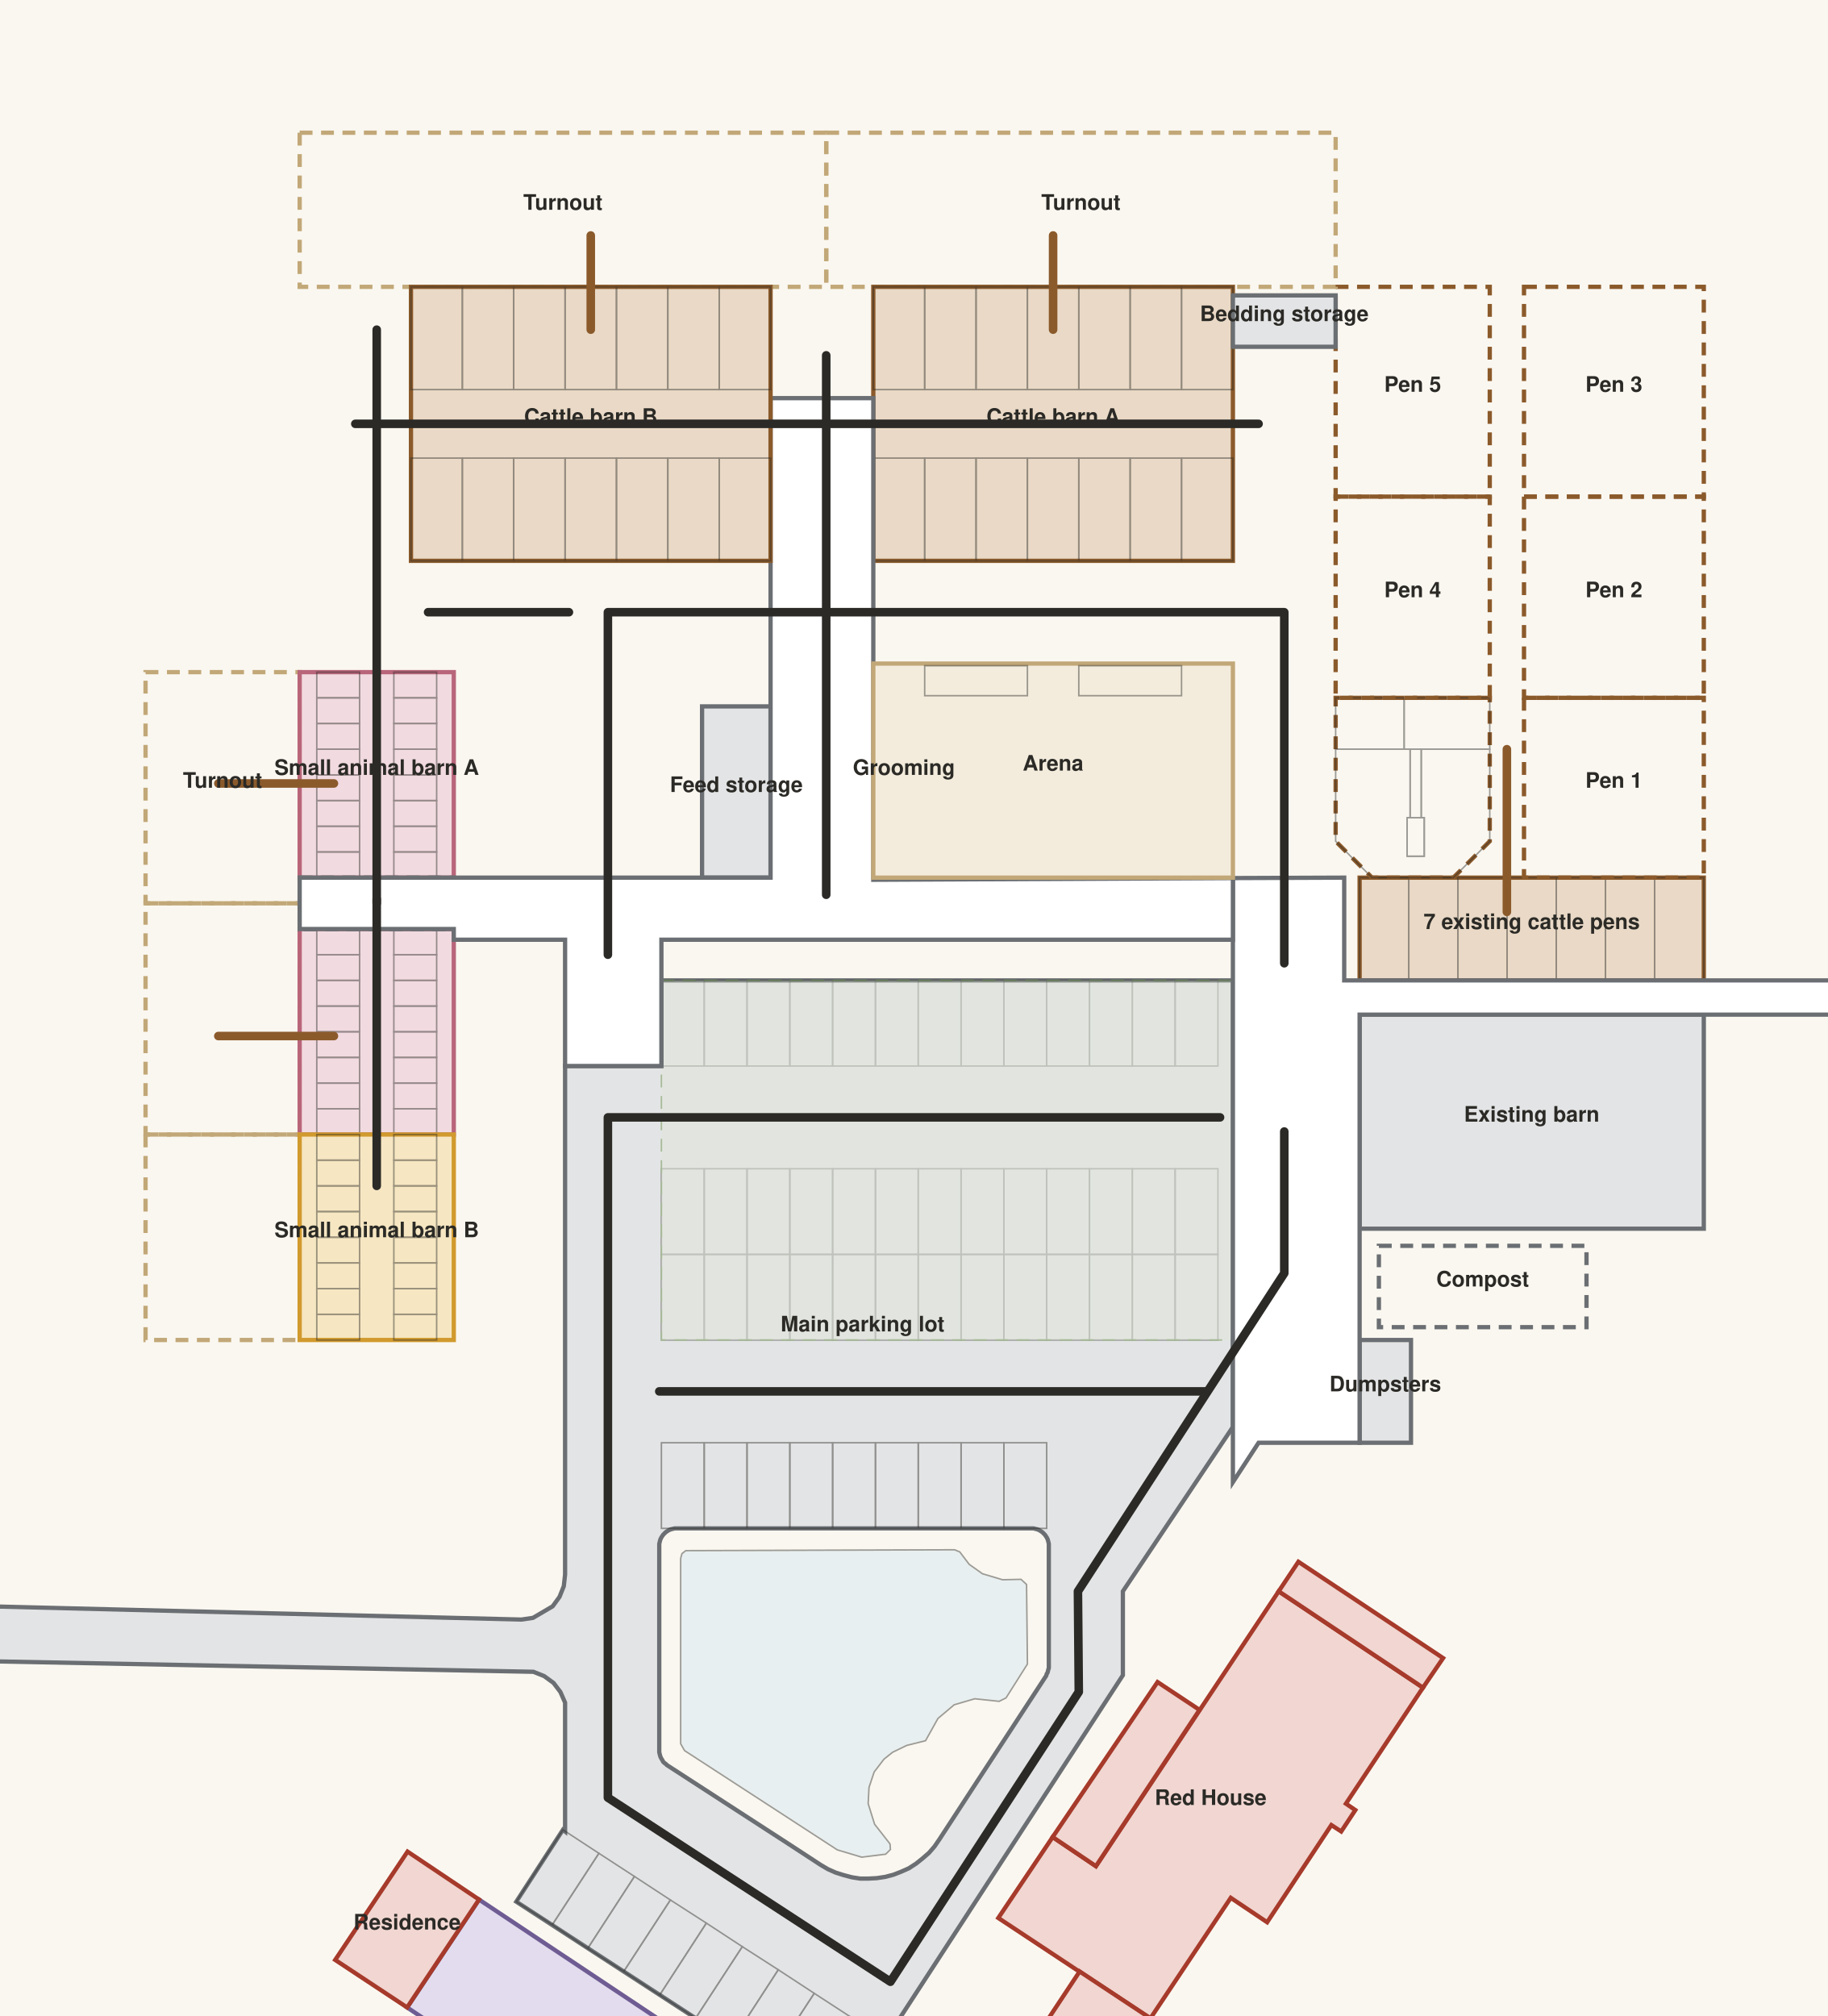
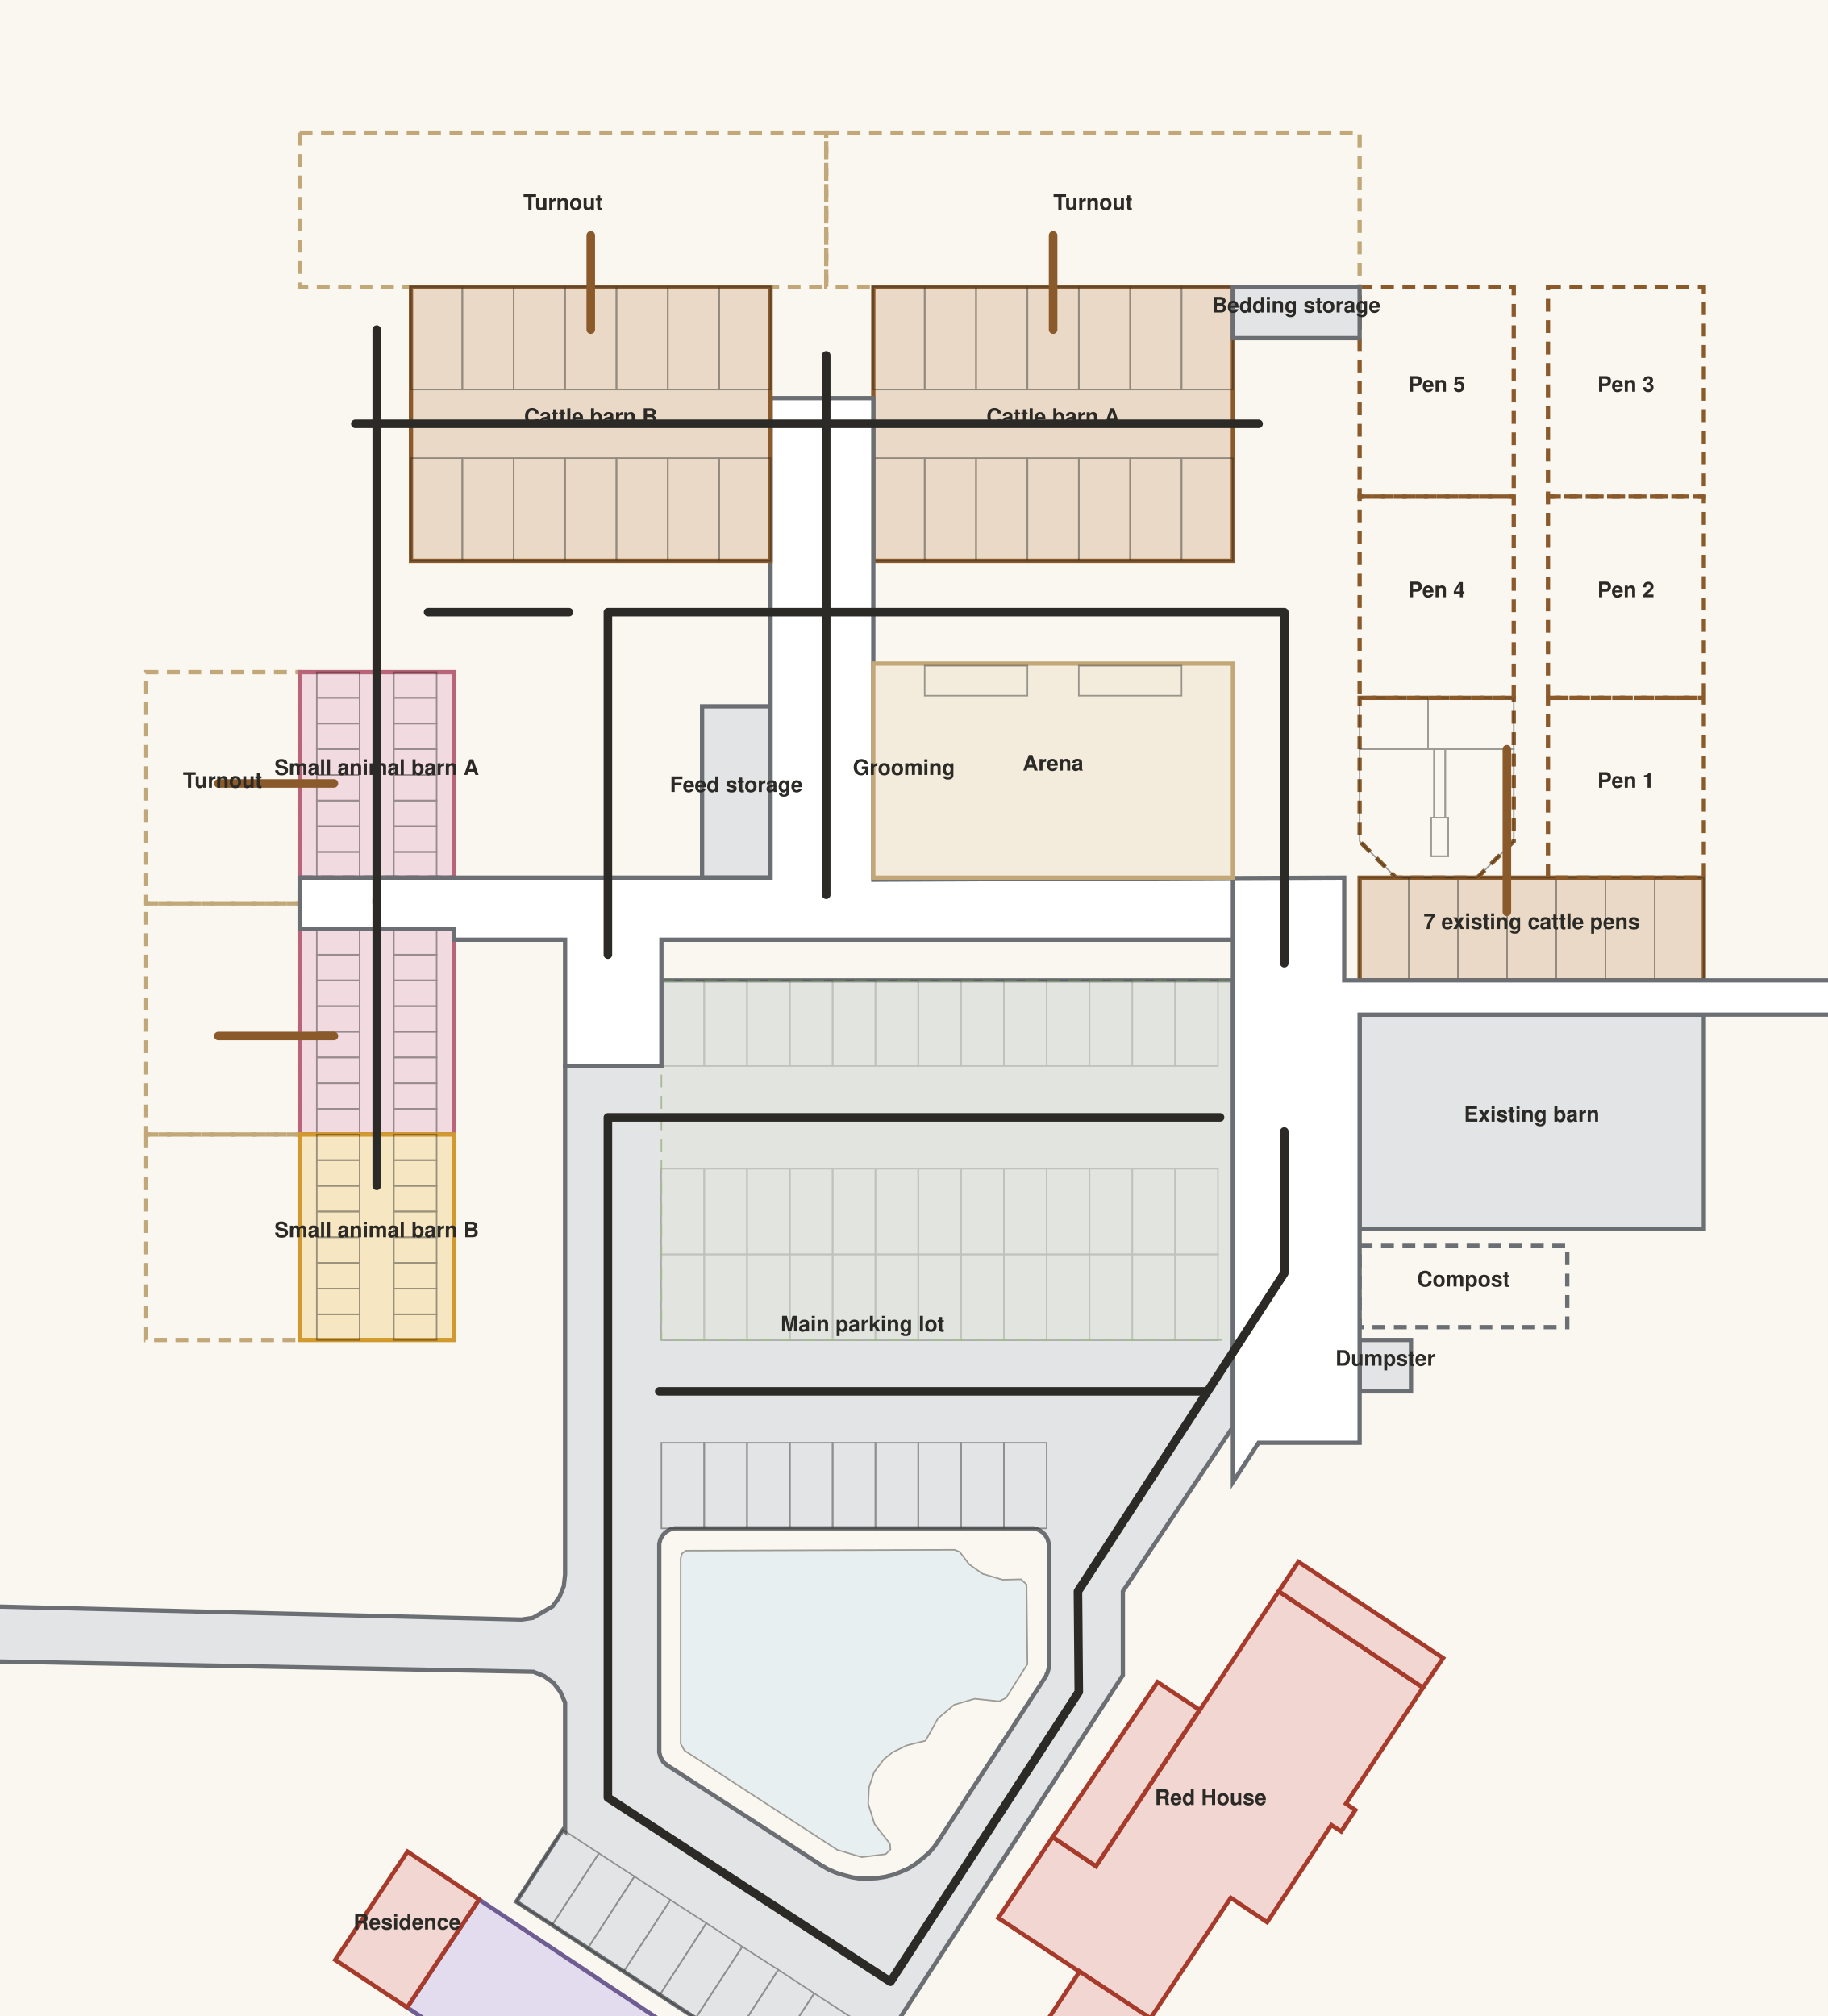
<svg xmlns="http://www.w3.org/2000/svg" viewBox="-118 11 427.0 470.9" font-family="Avenir Next,Helvetica,Arial,sans-serif">
  <rect x="-118" y="11" width="427.0" height="470.9" fill="#FAF7F0" />
  <g id="level-1">
    <g id="existing-barn">
      <rect x="199.6" y="248" width="80.4" height="50" fill="#E3E4E5" stroke="#6B6F73" stroke-width="1" />
    </g>
    <g id="existing-pens">
      <rect x="199.6" y="216" width="80.4" height="24" fill="#E9D9C6" stroke="#8B5A2B" stroke-width="1" />
      <g fill="none" stroke="#2B2A26" stroke-width=".35" opacity=".45">
        <rect x="199.6" y="216" width="11.486" height="24" />
        <rect x="211.086" y="216" width="11.486" height="24" />
        <rect x="222.572" y="216" width="11.486" height="24" />
        <rect x="234.058" y="216" width="11.486" height="24" />
        <rect x="245.544" y="216" width="11.486" height="24" />
        <rect x="257.03" y="216" width="11.486" height="24" />
        <rect x="268.516" y="216" width="11.486" height="24" />
      </g>
    </g>
    <g id="parking">
      <path fill-rule="evenodd" d="M-287.8,372.3 L-287.8,406.0 L-277.8,396.0 L6.6,401.5 L9.1,402.5 L11.3,404.1 L12.9,406.2 L14.0,408.7 L14.0,438.8 L13.5,438.4 L2.6,455.2 L78.0,504.2 L144.3,402.3 L144.3,382.7 L170.0,344.3 L170.0,240.0 L36.5,240.0 L36.5,260.0 L14.0,260.0 L14.0,378.8 L13.7,381.5 L12.7,384.0 L11.1,386.2 L6.5,388.9 L3.8,389.3 L-277.8,382.3Z M126.5,402.0 L126.7,401.7 L126.8,401.3 L126.9,400.9 L127.0,400.6 L127.0,371.6 L126.9,371.2 L126.8,370.8 L126.7,370.5 L126.5,370.1 L126.3,369.8 L126.1,369.5 L125.8,369.2 L125.5,368.9 L125.2,368.7 L124.9,368.5 L124.5,368.3 L124.2,368.2 L123.8,368.1 L123.4,368.0 L39.6,368.0 L39.2,368.1 L38.8,368.2 L38.5,368.3 L38.1,368.5 L37.8,368.7 L37.5,368.9 L37.2,369.2 L36.9,369.5 L36.7,369.8 L36.5,370.1 L36.3,370.5 L36.2,370.8 L36.1,371.2 L36.0,371.6 L36.0,420.3 L36.1,420.7 L36.2,421.1 L36.3,421.4 L36.5,421.8 L36.7,422.1 L36.9,422.5 L37.2,422.8 L37.5,423.0 L37.8,423.3 L66.2,441.7 L73.7,446.6 L75.4,447.6 L77.2,448.4 L79.1,449.0 L81.0,449.5 L82.9,449.8 L84.9,449.8 L86.8,449.7 L88.8,449.4 L90.7,448.9 L92.5,448.2 L94.3,447.4 L96.0,446.3 L97.5,445.1 L99.0,443.8 L100.3,442.3 L101.4,440.7 L110.2,427.2 L126.4,402.4Z" fill="#E3E4E5" stroke="#6B6F73" stroke-width="1" />
      <g fill="none" stroke="#2B2A26" stroke-width=".35" opacity=".45">
        <polygon points="36.5,240.0 46.5,240.0 46.5,260.0 36.5,260.0" />
        <polygon points="46.5,240.0 56.5,240.0 56.5,260.0 46.5,260.0" />
        <polygon points="56.5,240.0 66.5,240.0 66.5,260.0 56.5,260.0" />
        <polygon points="66.5,240.0 76.5,240.0 76.5,260.0 66.5,260.0" />
        <polygon points="76.5,240.0 86.5,240.0 86.5,260.0 76.5,260.0" />
        <polygon points="86.5,240.0 96.5,240.0 96.5,260.0 86.5,260.0" />
        <polygon points="96.5,240.0 106.5,240.0 106.5,260.0 96.5,260.0" />
        <polygon points="106.5,240.0 116.5,240.0 116.5,260.0 106.5,260.0" />
        <polygon points="116.5,240.0 126.5,240.0 126.5,260.0 116.5,260.0" />
        <polygon points="36.5,284.0 46.5,284.0 46.5,304.0 36.5,304.0" />
        <polygon points="46.5,284.0 56.5,284.0 56.5,304.0 46.5,304.0" />
        <polygon points="56.5,284.0 66.5,284.0 66.5,304.0 56.5,304.0" />
        <polygon points="66.5,284.0 76.5,284.0 76.5,304.0 66.5,304.0" />
        <polygon points="76.5,284.0 86.5,284.0 86.5,304.0 76.5,304.0" />
        <polygon points="86.5,284.0 96.5,284.0 96.5,304.0 86.5,304.0" />
        <polygon points="96.5,284.0 106.5,284.0 106.5,304.0 96.5,304.0" />
        <polygon points="106.5,284.0 116.5,284.0 116.5,304.0 106.5,304.0" />
        <polygon points="116.5,284.0 126.5,284.0 126.5,304.0 116.5,304.0" />
        <polygon points="36.5,304.0 46.5,304.0 46.5,324.0 36.5,324.0" />
        <polygon points="46.5,304.0 56.5,304.0 56.5,324.0 46.5,324.0" />
        <polygon points="56.5,304.0 66.5,304.0 66.5,324.0 56.5,324.0" />
        <polygon points="66.5,304.0 76.5,304.0 76.5,324.0 66.5,324.0" />
        <polygon points="76.5,304.0 86.5,304.0 86.5,324.0 76.5,324.0" />
        <polygon points="86.5,304.0 96.5,304.0 96.5,324.0 86.5,324.0" />
        <polygon points="96.5,304.0 106.5,304.0 106.5,324.0 96.5,324.0" />
        <polygon points="106.5,304.0 116.5,304.0 116.5,324.0 106.5,324.0" />
        <polygon points="116.5,304.0 126.5,304.0 126.5,324.0 116.5,324.0" />
        <polygon points="36.5,348.0 46.5,348.0 46.5,368.0 36.5,368.0" />
        <polygon points="46.5,348.0 56.5,348.0 56.5,368.0 46.5,368.0" />
        <polygon points="56.5,348.0 66.5,348.0 66.5,368.0 56.5,368.0" />
        <polygon points="66.5,348.0 76.5,348.0 76.5,368.0 66.5,368.0" />
        <polygon points="76.5,348.0 86.5,348.0 86.5,368.0 76.5,368.0" />
        <polygon points="86.5,348.0 96.5,348.0 96.5,368.0 86.5,368.0" />
        <polygon points="96.5,348.0 106.5,348.0 106.5,368.0 96.5,368.0" />
        <polygon points="106.5,348.0 116.5,348.0 116.5,368.0 106.5,368.0" />
        <polygon points="116.5,348.0 126.5,348.0 126.5,368.0 116.5,368.0" />
        <polygon points="126.5,240.0 136.5,240.0 136.5,260.0 126.5,260.0" />
        <polygon points="136.5,240.0 146.5,240.0 146.5,260.0 136.5,260.0" />
        <polygon points="146.5,240.0 156.5,240.0 156.5,260.0 146.5,260.0" />
        <polygon points="156.5,240.0 166.5,240.0 166.5,260.0 156.5,260.0" />
        <polygon points="126.5,284.0 136.5,284.0 136.5,304.0 126.5,304.0" />
        <polygon points="126.5,304.0 136.5,304.0 136.5,324.0 126.5,324.0" />
        <polygon points="136.5,284.0 146.5,284.0 146.5,304.0 136.5,304.0" />
        <polygon points="146.5,284.0 156.5,284.0 156.5,304.0 146.5,304.0" />
        <polygon points="136.5,304.0 146.5,304.0 146.5,324.0 136.5,324.0" />
        <polygon points="146.5,304.0 156.5,304.0 156.5,324.0 146.5,324.0" />
        <polygon points="156.5,284.0 166.5,284.0 166.5,304.0 156.5,304.0" />
        <polygon points="156.5,304.0 166.5,304.0 166.5,324.0 156.5,324.0" />
        <polygon points="13.5,438.4 21.9,443.9 11.0,460.6 2.6,455.2 13.5,438.4" />
        <polygon points="21.9,443.9 30.2,449.3 19.3,466.1 11.0,460.6 21.9,443.9" />
        <polygon points="30.2,449.3 38.6,454.8 27.7,471.5 19.3,466.1 30.2,449.3" />
        <polygon points="38.6,454.8 47.0,460.2 36.1,477.0 27.7,471.5 38.6,454.8" />
        <polygon points="47.0,460.2 55.4,465.7 44.5,482.4 36.1,477.0 47.0,460.2" />
        <polygon points="55.4,465.7 63.8,471.1 52.9,487.9 44.5,482.4 55.4,465.7" />
        <polygon points="63.8,471.1 72.2,476.6 61.3,493.3 52.9,487.9 63.8,471.1" />
        <polygon points="72.2,476.6 80.5,482.0 69.6,498.8 61.3,493.3 72.2,476.6" />
        <polygon points="80.5,482.0 88.9,487.5 78.0,504.2 69.6,498.8 80.5,482.0" />
        <polygon points="41.0,418.3 41.9,419.9 77.6,443.1 83.3,444.8 88.9,444.1 90.0,443.0 89.9,441.7 86.3,437.1 84.8,432.3 85.0,428.5 86.2,424.9 88.5,421.9 90.5,420.3 93.8,418.7 98.2,417.6 101.1,412.4 104.9,409.2 109.7,407.8 115.4,408.4 117.0,407.6 122.0,399.7 121.8,381.1 120.5,379.9 116.2,380.0 111.5,378.6 108.4,376.4 106.2,373.5 105.0,373.0 42.2,373.2 41.3,373.9 41.0,375.0 41.0,418.3" fill="#D3E5EF" />
        <polygon points="36.5,240 170.0,240 170.0,324.0 36.5,324.0" fill="#DCE8CF" fill-opacity=".6" stroke="#5F8A3A" stroke-dasharray="3 2" />
      </g>
    </g>
    <g id="existing-red-house">
      <polygon points="169.5,454.3 178.0,460.0 193.0,437.3 195.3,438.8 198.6,433.8 196.4,432.3 214.4,405.2 180.7,382.7 138.0,446.9 127.9,440.1 115.2,459.0 150.7,482.5" fill="#F1D6D1" stroke="#A63A2B" stroke-width="1" />
    </g>
    <g id="existing-carport">
      <polygon points="137.5,519.7 158.7,487.7 134.2,471.5 113.0,503.5" fill="#F1D6D1" stroke="#A63A2B" stroke-width="1" />
    </g>
    <g id="existing-porch-nw">
      <polygon points="127.9,440.1 152.4,403.9 162.2,410.4 138.0,446.9" fill="#F1D6D1" stroke="#A63A2B" stroke-width="1" />
    </g>
    <g id="existing-porch-ne">
      <polygon points="180.7,382.7 185.3,375.8 219.1,398.3 214.4,405.2" fill="#F1D6D1" stroke="#A63A2B" stroke-width="1" />
    </g>
    <g id="horticulture">
      <polygon points="-6.1,454.7 76.8,509.9 60.0,535.2 -22.9,479.9" fill="#E2DCEE" stroke="#6E5C93" stroke-width="1" />
    </g>
    <g id="residence">
      <polygon points="-22.8,443.5 -6.1,454.7 -22.9,479.9 -39.7,468.8" fill="#F1D6D1" stroke="#A63A2B" stroke-width="1" />
    </g>
    <g id="handling">
-       <polygon points="230.0,174.0 194.0,174.0 194.0,207.5 202.5,216.0 221.5,216.0 230.0,207.5 230.0,174.0" fill="none" stroke="#8B5A2B" stroke-width="1" stroke-dasharray="3 2" />
-       <g fill="none" stroke="#2B2A26" stroke-width=".35" opacity=".45">
-         <polygon points="230,186 214,186 214,202 214.7,202 214.7,211 210.7,211 210.7,202 211.4,202 211.4,186 194,186 194,207.5 202.5,216 221.5,216 230,207.5" />
-         <rect x="194" y="174" width="16" height="12" />
-         <rect x="210" y="174" width="20" height="12" />
-         <rect x="211.4" y="186" width="2.6" height="16" />
-         <rect x="210.7" y="202" width="4" height="9" />
+       <polygon points="235.6,174.0 199.6,174.0 199.6,207.5 208.1,216.0 227.1,216.0 235.6,207.5 235.6,174.0" fill="none" stroke="#8B5A2B" stroke-width="1" stroke-dasharray="3 2" />
+       <g fill="none" stroke="#2B2A26" stroke-width=".35" opacity=".45">
+         <polygon points="235.6,186 219.6,186 219.6,202 220.3,202 220.3,211 216.3,211 216.3,202 217.0,202 217.0,186 199.6,186 199.6,207.5 208.1,216 227.1,216 235.6,207.5" />
+         <rect x="199.6" y="174" width="16" height="12" />
+         <rect x="215.6" y="174" width="20" height="12" />
+         <rect x="217.0" y="186" width="2.6" height="16" />
+         <rect x="216.3" y="202" width="4" height="9" />
      </g>
    </g>
    <g id="holding-5">
-       <rect x="194.0" y="78.0" width="36.0" height="49.0" fill="none" stroke="#8B5A2B" stroke-width="1" stroke-dasharray="3 2" />
+       <rect x="199.6" y="78.0" width="36.0" height="49.0" fill="none" stroke="#8B5A2B" stroke-width="1" stroke-dasharray="3 2" />
    </g>
    <g id="holding-4">
-       <rect x="194.0" y="127.0" width="36.0" height="47.0" fill="none" stroke="#8B5A2B" stroke-width="1" stroke-dasharray="3 2" />
+       <rect x="199.6" y="127.0" width="36.0" height="47.0" fill="none" stroke="#8B5A2B" stroke-width="1" stroke-dasharray="3 2" />
    </g>
    <g id="holding-3">
-       <rect x="238.0" y="78.0" width="42.0" height="49.0" fill="none" stroke="#8B5A2B" stroke-width="1" stroke-dasharray="3 2" />
+       <rect x="243.6" y="78.0" width="36.4" height="49.0" fill="none" stroke="#8B5A2B" stroke-width="1" stroke-dasharray="3 2" />
    </g>
    <g id="holding-2">
-       <rect x="238.0" y="127.0" width="42.0" height="47.0" fill="none" stroke="#8B5A2B" stroke-width="1" stroke-dasharray="3 2" />
+       <rect x="243.6" y="127.0" width="36.4" height="47.0" fill="none" stroke="#8B5A2B" stroke-width="1" stroke-dasharray="3 2" />
    </g>
    <g id="holding-1">
-       <rect x="238.0" y="174.0" width="42.0" height="42.0" fill="none" stroke="#8B5A2B" stroke-width="1" stroke-dasharray="3 2" />
+       <rect x="243.6" y="174.0" width="36.4" height="42.0" fill="none" stroke="#8B5A2B" stroke-width="1" stroke-dasharray="3 2" />
    </g>
    <g id="compost">
-       <rect x="204.1" y="302.0" width="48.5" height="19.0" fill="none" stroke="#6B6F73" stroke-width="1" stroke-dasharray="3 2" />
+       <rect x="199.6" y="302.0" width="48.5" height="19.0" fill="none" stroke="#6B6F73" stroke-width="1" stroke-dasharray="3 2" />
    </g>
    <g id="dumpster">
-       <rect x="199.6" y="324.0" width="12.0" height="24.0" fill="#E3E4E5" stroke="#6B6F73" stroke-width="1" />
+       <rect x="199.6" y="324.0" width="12.0" height="12.0" fill="#E3E4E5" stroke="#6B6F73" stroke-width="1" />
    </g>
    <g id="existing-poultry">
      <polygon points="430.7,273.3 401.2,230.0 367.2,253.2 396.7,296.5" fill="#F6E6C2" stroke="#D19A2E" stroke-width="1" />
    </g>
    <g id="walk">
      <polygon points="170.0,344.3 170.0,357.2 176.0,348.0 176.0,348.0 176.0,348.0 176.0,348.0 176.0,348.0 176.0,348.0 176.0,348.0 176.0,348.0 176.0,348.0 176.0,348.0 176.0,348.0 199.6,348.0 199.6,348.0 199.6,348.0 199.6,248.0 199.6,248.0 199.6,248.0 199.6,248.0 199.6,248.0 199.6,248.0 199.6,248.0 199.6,248.0 199.6,248.0 199.6,248.0 199.6,248.0 199.6,248.0 199.6,248.0 199.6,248.0 199.6,248.0 199.6,248.0 199.6,248.0 366.3,248.0 366.3,248.0 380.3,246.9 380.3,246.9 380.3,246.9 380.3,246.9 380.3,246.9 380.3,246.9 380.3,246.9 380.3,246.9 380.3,246.9 380.3,246.9 380.3,246.9 380.3,246.9 412.9,294.9 412.9,294.9 412.9,294.9 423.3,287.8 423.3,287.8 423.3,287.8 390.6,239.9 390.6,239.9 390.6,239.9 366.3,240.0 366.3,240.0 196.0,240.0 196.0,240.0 196.0,240.0 196.0,240.0 196.0,240.0 196.0,240.0 196.0,240.0 196.0,240.0 196.0,240.0 196.0,240.0 196.0,240.0 196.0,240.0 196.0,240.0 196.0,240.0 196.0,240.0 196.0,240.0 196.0,240.0 196.0,216.0 196.0,216.0 196.0,216.0 170.0,216.1 170.0,230.5" fill="#fff" stroke="#6B6F73" stroke-width="1" />
    </g>
  </g>
  <g id="level-2">
    <g id="turnout-cattle-a">
-       <rect x="75.0" y="42.0" width="119.0" height="36.0" fill="none" stroke="#C2A878" stroke-width="1" stroke-dasharray="3 2" />
+       <rect x="75.0" y="42.0" width="124.6" height="36.0" fill="none" stroke="#C2A878" stroke-width="1" stroke-dasharray="3 2" />
    </g>
    <g id="turnout-small-a">
      <rect x="-84.0" y="168.0" width="36.0" height="54.0" fill="none" stroke="#C2A878" stroke-width="1" stroke-dasharray="3 2" />
    </g>
    <g id="turnout-small-a2">
      <rect x="-84.0" y="222.0" width="36.0" height="54.0" fill="none" stroke="#C2A878" stroke-width="1" stroke-dasharray="3 2" />
    </g>
    <g id="cattle-a">
      <rect x="86.0" y="78.0" width="84.0" height="64" fill="#E9D9C6" stroke="#8B5A2B" stroke-width="1" />
      <g fill="none" stroke="#2B2A26" stroke-width=".35" opacity=".45">
        <rect x="86.0" y="78.0" width="12" height="24" />
        <rect x="98.0" y="78.0" width="12" height="24" />
        <rect x="110.0" y="78.0" width="12" height="24" />
        <rect x="122.0" y="78.0" width="12" height="24" />
        <rect x="134.0" y="78.0" width="12" height="24" />
        <rect x="146.0" y="78.0" width="12" height="24" />
        <rect x="158.0" y="78.0" width="12" height="24" />
        <rect x="86.0" y="118.0" width="12" height="24" />
        <rect x="98.0" y="118.0" width="12" height="24" />
        <rect x="110.0" y="118.0" width="12" height="24" />
        <rect x="122.0" y="118.0" width="12" height="24" />
        <rect x="134.0" y="118.0" width="12" height="24" />
        <rect x="146.0" y="118.0" width="12" height="24" />
        <rect x="158.0" y="118.0" width="12" height="24" />
      </g>
    </g>
    <g id="feed">
      <rect x="46.0" y="176.0" width="16.0" height="40.0" fill="#E3E4E5" stroke="#6B6F73" stroke-width="1" />
    </g>
    <g id="small-a">
      <rect x="-48.0" y="168.0" width="36.0" height="48.0" fill="#F1DAE0" stroke="#B8657A" stroke-width="1" />
      <g fill="none" stroke="#2B2A26" stroke-width=".35" opacity=".45">
        <rect x="-44.0" y="168.0" width="10" height="6" />
        <rect x="-44.0" y="174.0" width="10" height="6" />
        <rect x="-44.0" y="180.0" width="10" height="6" />
        <rect x="-44.0" y="186.0" width="10" height="6" />
        <rect x="-44.0" y="192.0" width="10" height="6" />
        <rect x="-44.0" y="198.0" width="10" height="6" />
        <rect x="-44.0" y="204.0" width="10" height="6" />
        <rect x="-44.0" y="210.0" width="10" height="6" />
        <rect x="-26.0" y="168.0" width="10" height="6" />
        <rect x="-26.0" y="174.0" width="10" height="6" />
        <rect x="-26.0" y="180.0" width="10" height="6" />
        <rect x="-26.0" y="186.0" width="10" height="6" />
        <rect x="-26.0" y="192.0" width="10" height="6" />
        <rect x="-26.0" y="198.0" width="10" height="6" />
        <rect x="-26.0" y="204.0" width="10" height="6" />
        <rect x="-26.0" y="210.0" width="10" height="6" />
      </g>
    </g>
    <g id="small-a2">
      <rect x="-48.0" y="228.0" width="36.0" height="48.0" fill="#F1DAE0" stroke="#B8657A" stroke-width="1" />
      <g fill="none" stroke="#2B2A26" stroke-width=".35" opacity=".45">
        <rect x="-44.0" y="228.0" width="10" height="6" />
        <rect x="-44.0" y="234.0" width="10" height="6" />
        <rect x="-44.0" y="240.0" width="10" height="6" />
        <rect x="-44.0" y="246.0" width="10" height="6" />
        <rect x="-44.0" y="252.0" width="10" height="6" />
        <rect x="-44.0" y="258.0" width="10" height="6" />
        <rect x="-44.0" y="264.0" width="10" height="6" />
        <rect x="-44.0" y="270.0" width="10" height="6" />
        <rect x="-26.0" y="228.0" width="10" height="6" />
        <rect x="-26.0" y="234.0" width="10" height="6" />
        <rect x="-26.0" y="240.0" width="10" height="6" />
        <rect x="-26.0" y="246.0" width="10" height="6" />
        <rect x="-26.0" y="252.0" width="10" height="6" />
        <rect x="-26.0" y="258.0" width="10" height="6" />
        <rect x="-26.0" y="264.0" width="10" height="6" />
        <rect x="-26.0" y="270.0" width="10" height="6" />
      </g>
    </g>
    <g id="bedding">
-       <rect x="170.0" y="80.0" width="24.0" height="12" fill="#E3E4E5" stroke="#6B6F73" stroke-width="1" />
+       <rect x="170.0" y="78.0" width="29.6" height="12.0" fill="#E3E4E5" stroke="#6B6F73" stroke-width="1" />
    </g>
    <g id="dogtrot">
      <rect x="-48.0" y="216.0" width="36" height="12.0" fill="none" stroke="#6B6F73" stroke-width="1" stroke-dasharray="3 2" />
    </g>
    <g id="grooming">
      <rect x="88.3" y="171.0" width="9.7" height="42.0" fill="#F3ECDD" stroke="#C2A878" stroke-width="1" />
    </g>
    <g id="walk-2">
      <polygon points="14.0,230.5 14.0,230.5 14.0,230.5 14.0,230.5 14.0,230.5 14.0,230.5 14.0,230.5 14.0,230.5 14.0,230.5 14.0,230.5 14.0,230.5 14.0,230.5 14.0,230.5 14.0,230.5 14.0,230.5 14.0,230.5 14.0,260.0 14.0,260.0 14.0,260.0 36.5,260.0 36.5,260.0 36.5,260.0 36.5,230.5 36.5,230.5 36.5,230.5 36.5,230.5 36.5,230.5 36.5,230.5 36.5,230.5 36.5,230.5 36.5,230.5 36.5,230.5 36.5,230.5 36.5,230.5 36.5,230.5 36.5,230.5 36.5,230.5 36.5,230.5 36.5,230.5 170.0,230.5 170.0,230.5 170.0,230.5 170.0,230.5 170.0,230.5 170.0,230.5 170.0,230.5 170.0,230.5 170.0,230.5 170.0,230.5 170.0,230.5 170.0,230.5 170.0,230.5 170.0,230.5 170.0,230.5 170.0,230.5 170.0,230.5 170.0,216.1 86.0,216.5 86.0,216.5 86.0,216.5 86.0,216.5 86.0,216.5 86.0,216.5 86.0,216.5 86.0,216.5 86.0,216.5 86.0,216.5 86.0,216.5 86.0,216.5 86.0,216.5 86.0,216.5 86.0,216.5 86.0,216.5 86.0,216.5 86.0,104.0 86.0,104.0 86.0,104.0 62.0,104.0 62.0,104.0 62.0,104.0 62.0,216.0 62.0,216.0 62.0,216.0 62.0,216.0 62.0,216.0 62.0,216.0 62.0,216.0 62.0,216.0 62.0,216.0 62.0,216.0 62.0,216.0 62.0,216.0 62.0,216.0 62.0,216.0 62.0,216.0 62.0,216.0 62.0,216.0 -12.0,216.0 -48.0,216.0 -48.0,216.0 -48.0,216.0 -48.0,228.0 -12.0,228.0 -12.0,230.5 14.0,230.5" fill="#fff" stroke="#6B6F73" stroke-width="1" />
    </g>
  </g>
  <g id="level-3">
    <g id="turnout-cattle-b">
      <rect x="-48.0" y="42.0" width="123.0" height="36" fill="none" stroke="#C2A878" stroke-width="1" stroke-dasharray="3 2" />
    </g>
    <g id="turnout-small-b">
      <rect x="-84.0" y="276.0" width="36.0" height="48" fill="none" stroke="#C2A878" stroke-width="1" stroke-dasharray="3 2" />
    </g>
    <g id="cattle-b">
      <rect x="-22.0" y="78.0" width="84.0" height="64" fill="#E9D9C6" stroke="#8B5A2B" stroke-width="1" />
      <g fill="none" stroke="#2B2A26" stroke-width=".35" opacity=".45">
        <rect x="-22.0" y="78.0" width="12" height="24" />
        <rect x="-10.0" y="78.0" width="12" height="24" />
        <rect x="2.0" y="78.0" width="12" height="24" />
        <rect x="14.0" y="78.0" width="12" height="24" />
        <rect x="26.0" y="78.0" width="12" height="24" />
        <rect x="38.0" y="78.0" width="12" height="24" />
        <rect x="50.0" y="78.0" width="12" height="24" />
        <rect x="-22.0" y="118.0" width="12" height="24" />
        <rect x="-10.0" y="118.0" width="12" height="24" />
        <rect x="2.0" y="118.0" width="12" height="24" />
        <rect x="14.0" y="118.0" width="12" height="24" />
        <rect x="26.0" y="118.0" width="12" height="24" />
        <rect x="38.0" y="118.0" width="12" height="24" />
        <rect x="50.0" y="118.0" width="12" height="24" />
      </g>
    </g>
    <g id="arena">
      <rect x="86.0" y="166.0" width="84.0" height="50.0" fill="#F3ECDD" stroke="#C2A878" stroke-width="1" />
      <g fill="none" stroke="#2B2A26" stroke-width=".35" opacity=".45">
        <rect x="98.0" y="166.5" width="24" height="7" />
        <rect x="134.0" y="166.5" width="24" height="7" />
      </g>
    </g>
    <g id="small-b">
      <rect x="-48.0" y="276.0" width="36" height="48" fill="#F6E6C2" stroke="#D19A2E" stroke-width="1" />
      <g fill="none" stroke="#2B2A26" stroke-width=".35" opacity=".45">
        <rect x="-44.0" y="276.0" width="10" height="6" />
        <rect x="-44.0" y="282.0" width="10" height="6" />
        <rect x="-44.0" y="288.0" width="10" height="6" />
        <rect x="-44.0" y="294.0" width="10" height="6" />
        <rect x="-44.0" y="300.0" width="10" height="6" />
        <rect x="-44.0" y="306.0" width="10" height="6" />
        <rect x="-44.0" y="312.0" width="10" height="6" />
        <rect x="-44.0" y="318.0" width="10" height="6" />
        <rect x="-26.0" y="276.0" width="10" height="6" />
        <rect x="-26.0" y="282.0" width="10" height="6" />
        <rect x="-26.0" y="288.0" width="10" height="6" />
        <rect x="-26.0" y="294.0" width="10" height="6" />
        <rect x="-26.0" y="300.0" width="10" height="6" />
        <rect x="-26.0" y="306.0" width="10" height="6" />
        <rect x="-26.0" y="312.0" width="10" height="6" />
        <rect x="-26.0" y="318.0" width="10" height="6" />
      </g>
    </g>
  </g>
  <g id="drives" />
  <g id="circulation">
    <polyline id="loop-parking" points="167.0,272.0 24.0,272.0 24.0,430.9 90.0,473.9 134.0,406.2 133.8,382.7 182.0,308.4 182.0,275.3" fill="none" stroke="#2B2A26" stroke-width="2" stroke-linecap="round" stroke-linejoin="round" />
    <polyline id="loop-mid" points="164.0,336.0 36.0,336.0" fill="none" stroke="#2B2A26" stroke-width="2" stroke-linecap="round" stroke-linejoin="round" />
    <polyline id="aisle-cattle" points="-35.0,110.0 176.0,110.0" fill="none" stroke="#2B2A26" stroke-width="2" stroke-linecap="round" stroke-linejoin="round" />
    <polyline id="drive-loop" points="182.0,236.0 182.0,154.0 24.0,154.0 24.0,234.0" fill="none" stroke="#2B2A26" stroke-width="2" stroke-linecap="round" stroke-linejoin="round" />
    <polyline id="aisle-small-a" points="-30.0,88.0 -30.0,222.0" fill="none" stroke="#2B2A26" stroke-width="2" stroke-linecap="round" stroke-linejoin="round" />
    <polyline id="aisle-small-b" points="-30.0,221.0 -30.0,288.0" fill="none" stroke="#2B2A26" stroke-width="2" stroke-linecap="round" stroke-linejoin="round" />
    <polyline id="an-cattle-a" points="128.0,88.0 128.0,66.0" fill="none" stroke="#8B5A2B" stroke-width="2" stroke-linecap="round" stroke-linejoin="round" />
    <polyline id="an-cattle-b" points="20.0,88.0 20.0,66.0" fill="none" stroke="#8B5A2B" stroke-width="2" stroke-linecap="round" stroke-linejoin="round" />
    <polyline id="an-small-b" points="-40.0,253.0 -67.0,253.0" fill="none" stroke="#8B5A2B" stroke-width="2" stroke-linecap="round" stroke-linejoin="round" />
    <polyline id="an-small-b1" points="-40.0,194.0 -67.0,194.0" fill="none" stroke="#8B5A2B" stroke-width="2" stroke-linecap="round" stroke-linejoin="round" />
    <polyline id="an-pens" points="234.0,224.0 234.0,186.0" fill="none" stroke="#8B5A2B" stroke-width="2" stroke-linecap="round" stroke-linejoin="round" />
    <polyline id="loop-mid1" points="14.9,154.0 -18.0,154.0" fill="none" stroke="#2B2A26" stroke-width="2" stroke-linecap="round" stroke-linejoin="round" />
    <polyline id="aisle-small-a1" points="75.0,94.0 75.0,220.0" fill="none" stroke="#2B2A26" stroke-width="2" stroke-linecap="round" stroke-linejoin="round" />
  </g>
  <g id="names">
    <text data-id="existing-barn" x="239.8" y="273.0" text-anchor="middle" font-size="5" font-weight="700" fill="#2B2A26">Existing barn</text>
    <text data-id="existing-pens" x="239.8" y="228.0" text-anchor="middle" font-size="5" font-weight="700" fill="#2B2A26">7 existing cattle pens</text>
    <text data-id="parking" x="83.5" y="322.0" text-anchor="middle" font-size="5" font-weight="700" fill="#2B2A26">Main parking lot</text>
    <text data-id="existing-red-house" x="164.8" y="432.6" text-anchor="middle" font-size="5" font-weight="700" fill="#2B2A26">Red House</text>
    <text data-id="existing-carport" x="135.85" y="495.6" text-anchor="middle" font-size="5" font-weight="700" fill="#2B2A26">Carport</text>
    <text data-id="horticulture" x="26.95" y="494.95" text-anchor="middle" font-size="5" font-weight="700" fill="#2B2A26">Horticulture area</text>
    <text data-id="residence" x="-22.9" y="461.7" text-anchor="middle" font-size="5" font-weight="700" fill="#2B2A26">Residence</text>
-     <text data-id="holding-5" x="212.0" y="102.5" text-anchor="middle" font-size="5" font-weight="700" fill="#2B2A26">Pen 5</text>
-     <text data-id="holding-4" x="212.0" y="150.5" text-anchor="middle" font-size="5" font-weight="700" fill="#2B2A26">Pen 4</text>
-     <text data-id="holding-3" x="259.0" y="102.5" text-anchor="middle" font-size="5" font-weight="700" fill="#2B2A26">Pen 3</text>
-     <text data-id="holding-2" x="259.0" y="150.5" text-anchor="middle" font-size="5" font-weight="700" fill="#2B2A26">Pen 2</text>
-     <text data-id="holding-1" x="259.0" y="195.0" text-anchor="middle" font-size="5" font-weight="700" fill="#2B2A26">Pen 1</text>
-     <text data-id="compost" x="228.35" y="311.5" text-anchor="middle" font-size="5" font-weight="700" fill="#2B2A26">Compost</text>
-     <text data-id="dumpster" x="205.6" y="336.0" text-anchor="middle" font-size="5" font-weight="700" fill="#2B2A26">Dumpsters</text>
+     <text data-id="holding-5" x="217.6" y="102.5" text-anchor="middle" font-size="5" font-weight="700" fill="#2B2A26">Pen 5</text>
+     <text data-id="holding-4" x="217.6" y="150.5" text-anchor="middle" font-size="5" font-weight="700" fill="#2B2A26">Pen 4</text>
+     <text data-id="holding-3" x="261.8" y="102.5" text-anchor="middle" font-size="5" font-weight="700" fill="#2B2A26">Pen 3</text>
+     <text data-id="holding-2" x="261.8" y="150.5" text-anchor="middle" font-size="5" font-weight="700" fill="#2B2A26">Pen 2</text>
+     <text data-id="holding-1" x="261.8" y="195.0" text-anchor="middle" font-size="5" font-weight="700" fill="#2B2A26">Pen 1</text>
+     <text data-id="compost" x="223.85" y="311.5" text-anchor="middle" font-size="5" font-weight="700" fill="#2B2A26">Compost</text>
+     <text data-id="dumpster" x="205.6" y="330.0" text-anchor="middle" font-size="5" font-weight="700" fill="#2B2A26">Dumpster</text>
    <text data-id="existing-poultry" x="398.95" y="263.25" text-anchor="middle" font-size="5" font-weight="700" fill="#2B2A26">Poultry</text>
-     <text data-id="turnout-cattle-a" x="134.5" y="60.0" text-anchor="middle" font-size="5" font-weight="700" fill="#2B2A26">Turnout</text>
+     <text data-id="turnout-cattle-a" x="137.3" y="60.0" text-anchor="middle" font-size="5" font-weight="700" fill="#2B2A26">Turnout</text>
    <text data-id="turnout-small-a" x="-66.0" y="195.0" text-anchor="middle" font-size="5" font-weight="700" fill="#2B2A26">Turnout</text>
    <text data-id="cattle-a" x="128.0" y="110.0" text-anchor="middle" font-size="5" font-weight="700" fill="#2B2A26">Cattle barn A</text>
    <text data-id="feed" x="54.0" y="196.0" text-anchor="middle" font-size="5" font-weight="700" fill="#2B2A26">Feed storage</text>
    <text data-id="small-a" x="-30.0" y="192.0" text-anchor="middle" font-size="5" font-weight="700" fill="#2B2A26">Small animal barn A</text>
-     <text data-id="bedding" x="182.0" y="86.0" text-anchor="middle" font-size="5" font-weight="700" fill="#2B2A26">Bedding storage</text>
+     <text data-id="bedding" x="184.8" y="84.0" text-anchor="middle" font-size="5" font-weight="700" fill="#2B2A26">Bedding storage</text>
    <text data-id="grooming" x="93.15" y="192.0" text-anchor="middle" font-size="5" font-weight="700" fill="#2B2A26">Grooming</text>
    <text data-id="turnout-cattle-b" x="13.5" y="60.0" text-anchor="middle" font-size="5" font-weight="700" fill="#2B2A26">Turnout</text>
    <text data-id="cattle-b" x="20.0" y="110.0" text-anchor="middle" font-size="5" font-weight="700" fill="#2B2A26">Cattle barn B</text>
    <text data-id="arena" x="128.0" y="191.0" text-anchor="middle" font-size="5" font-weight="700" fill="#2B2A26">Arena</text>
    <text data-id="small-b" x="-30.0" y="300.0" text-anchor="middle" font-size="5" font-weight="700" fill="#2B2A26">Small animal barn B</text>
  </g>
</svg>
